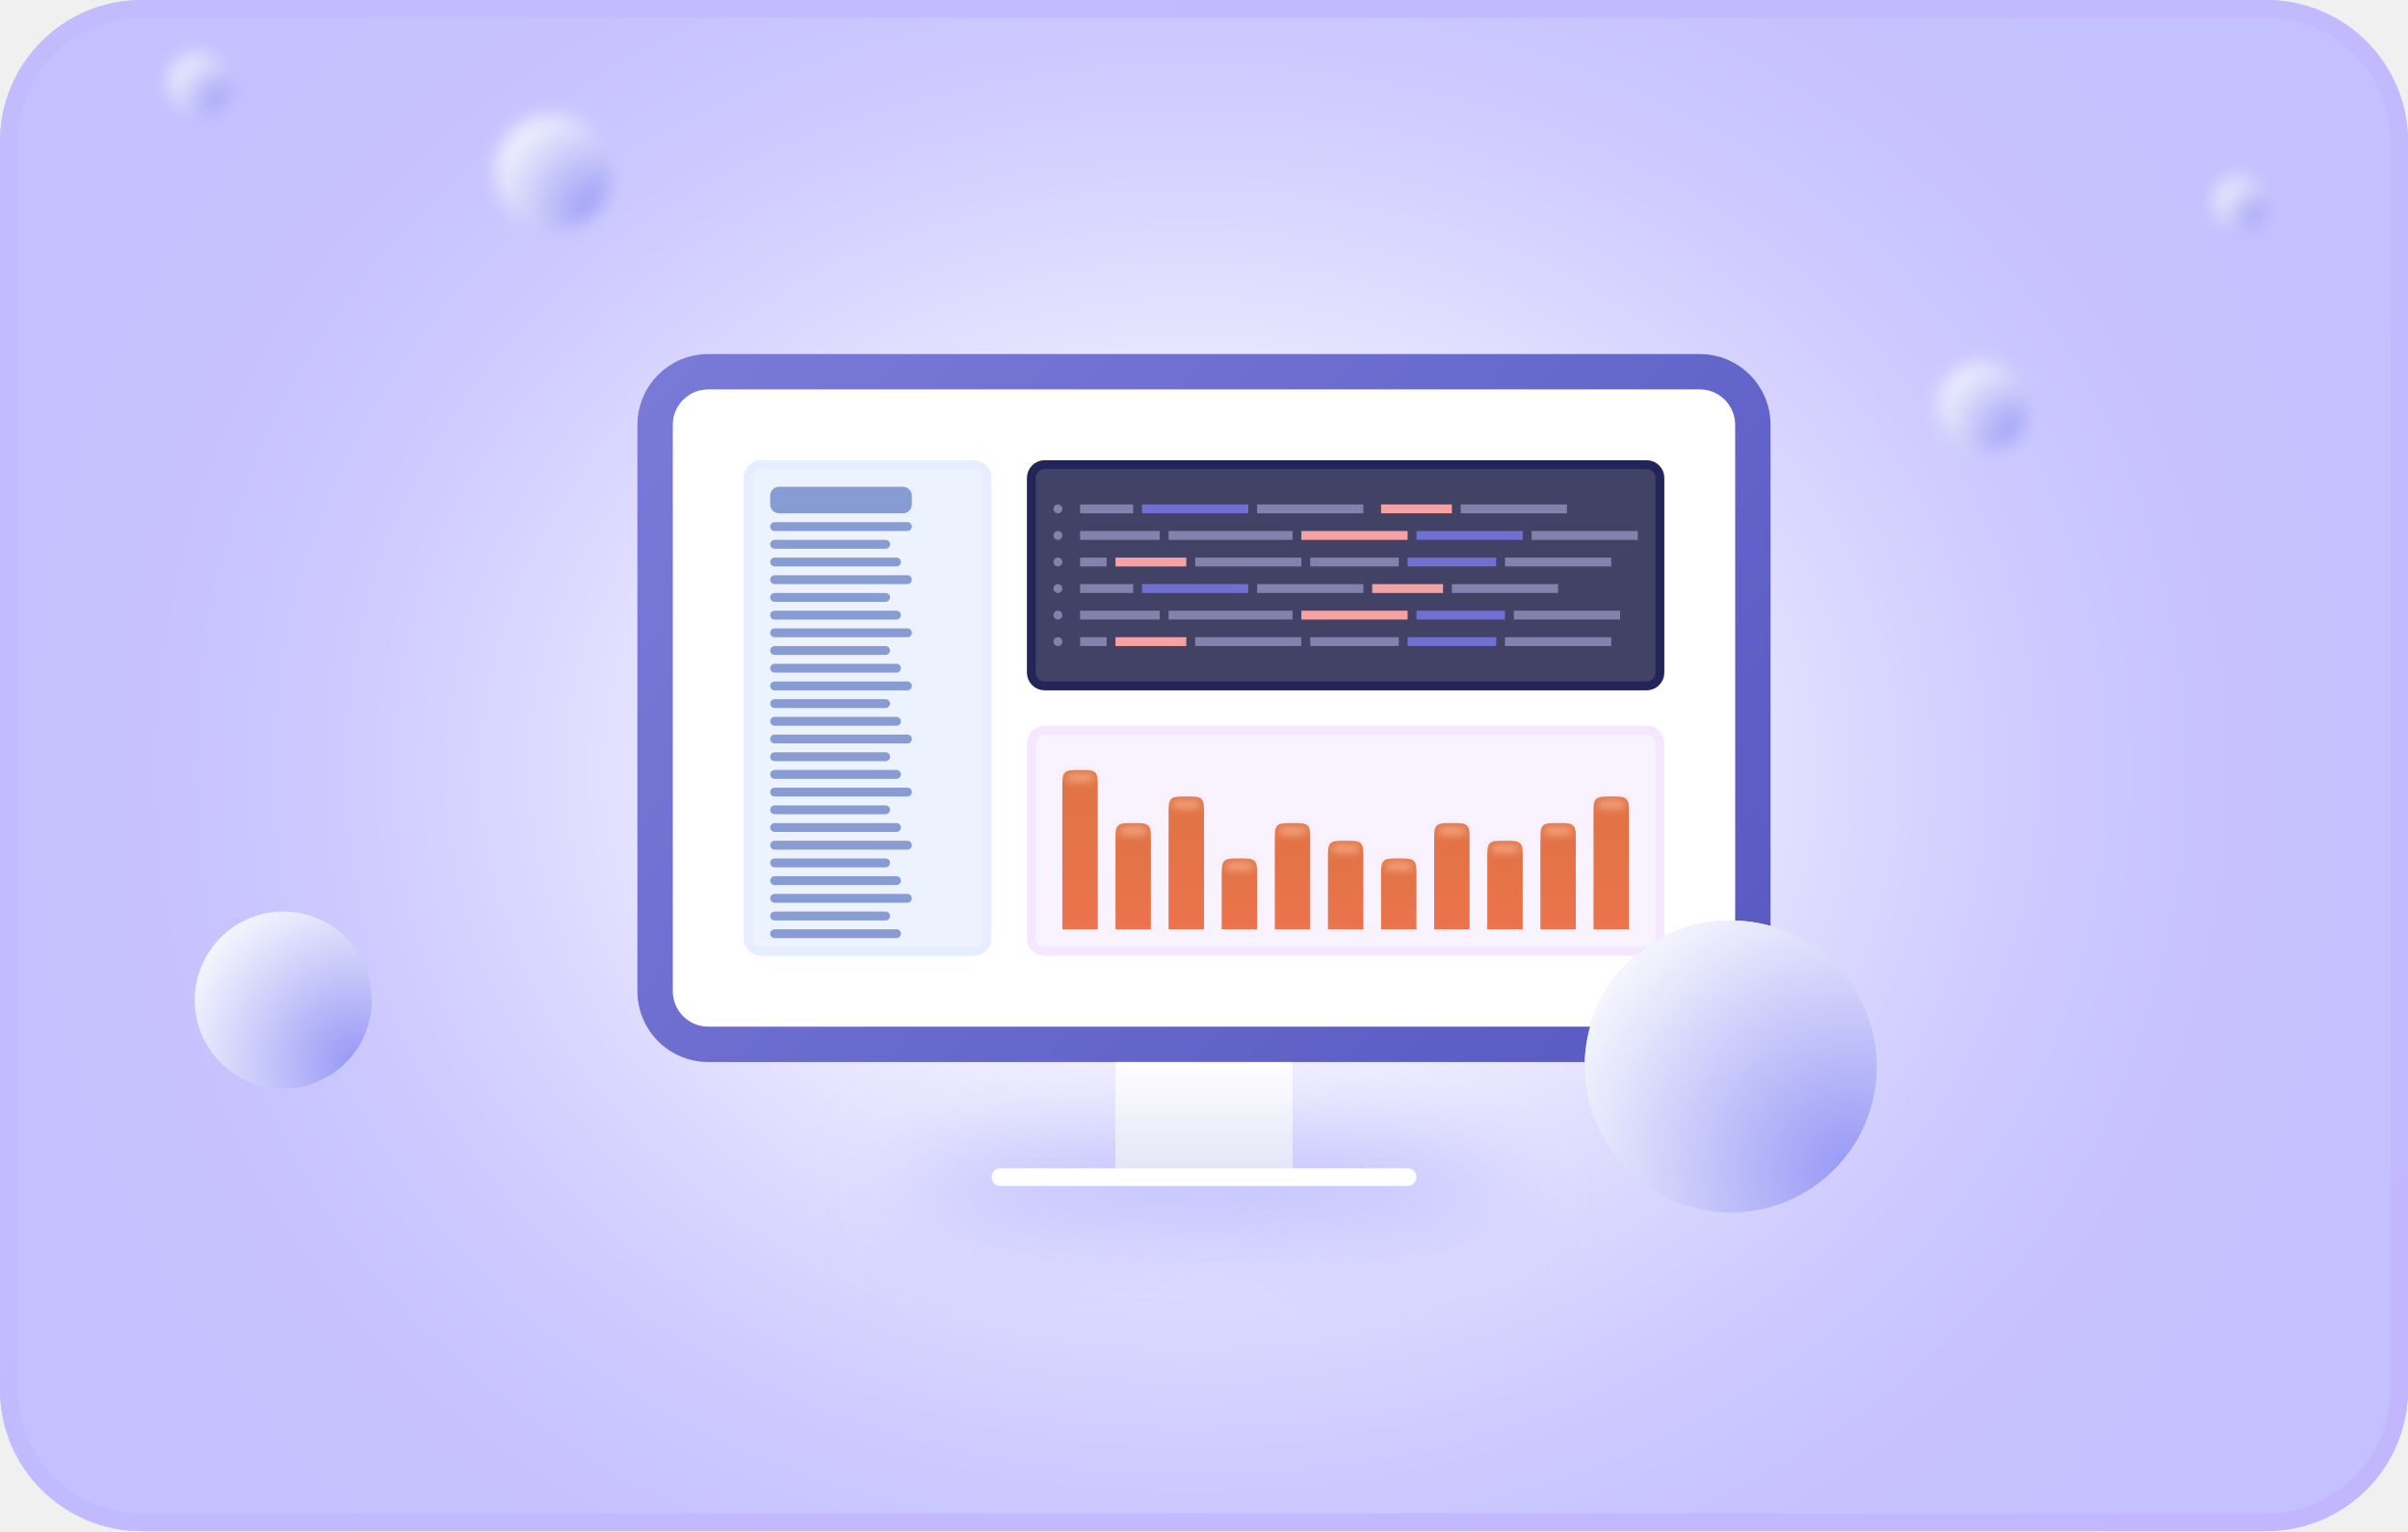
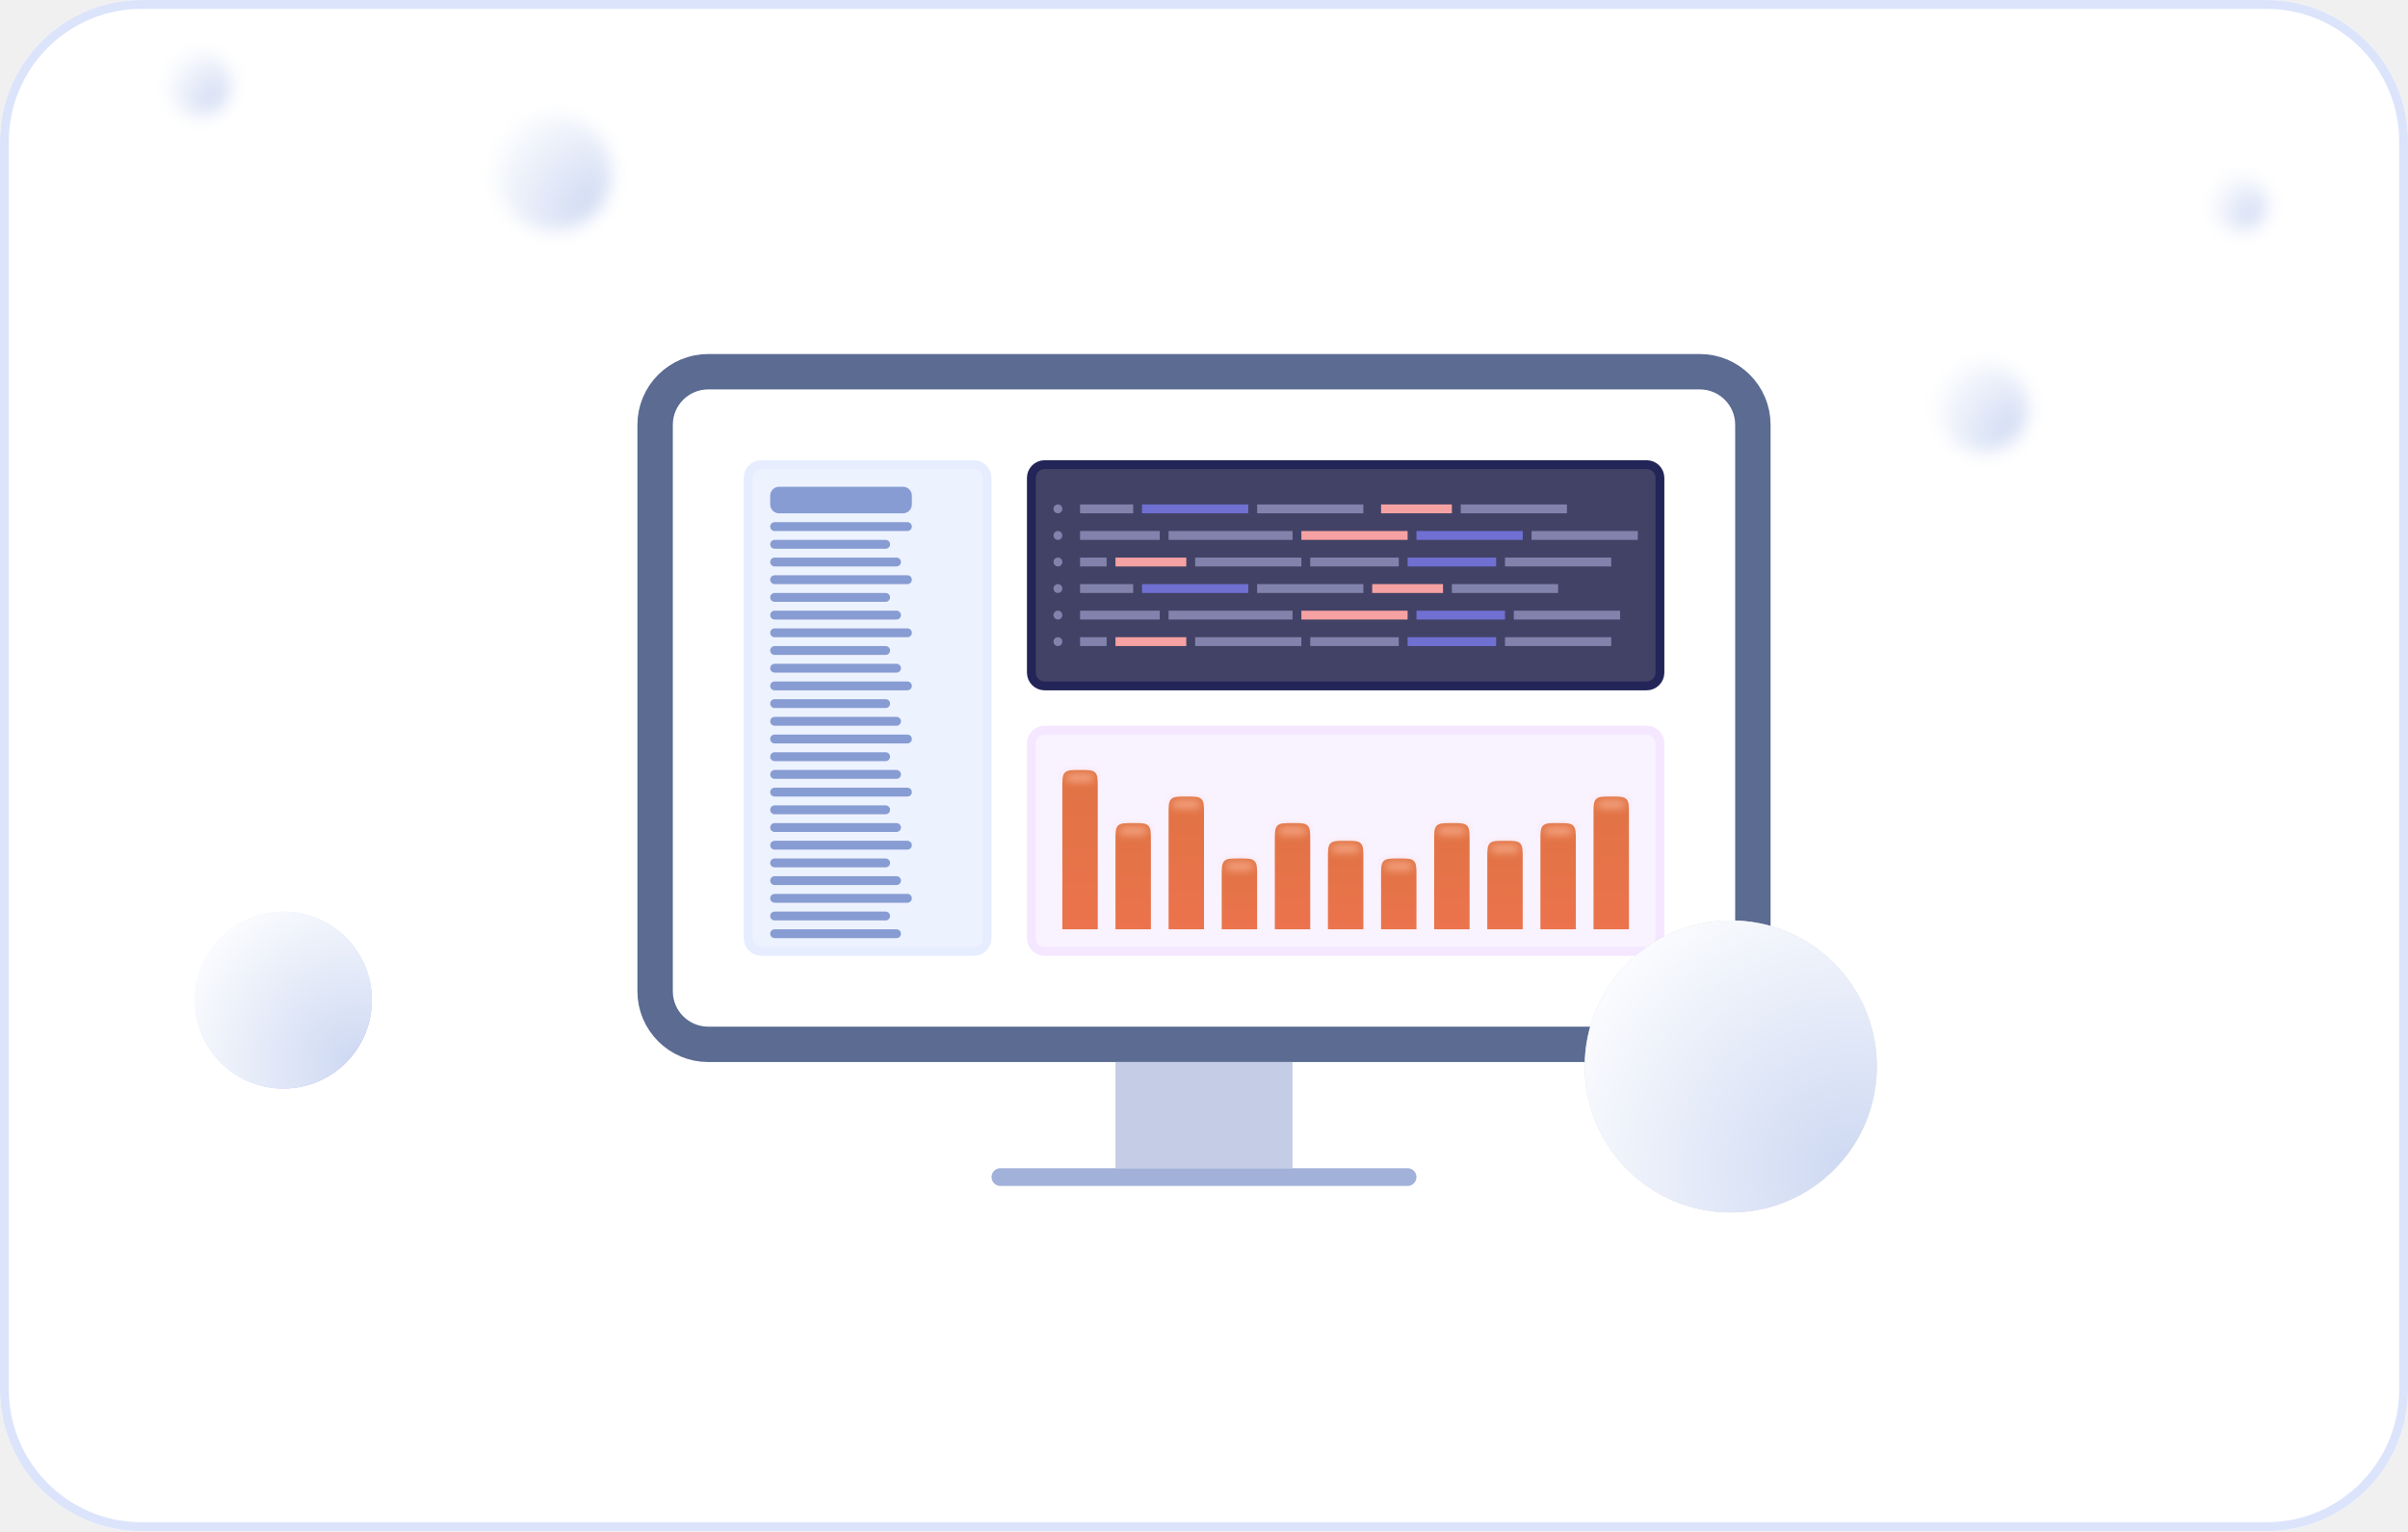
<svg xmlns="http://www.w3.org/2000/svg" width="272" height="173" viewBox="0 0 272 173" fill="none">
-   <g clip-path="url(#clip0_816_3182)">
-     <rect width="272" height="173" rx="16" fill="#C5C0FF" />
-     <g filter="url(#filter0_f_816_3182)">
+   <g clip-path="url(#clip0_1924_2036)">
+     <rect width="272" height="173" rx="16" fill="white" />
+     <g filter="url(#filter0_f_1924_2036)">
      <ellipse cx="134.5" cy="87" rx="75.5" ry="57" fill="white" />
    </g>
-     <g filter="url(#filter1_f_816_3182)">
+     <g filter="url(#filter1_f_1924_2036)">
      <circle cx="224" cy="46" r="5" fill="#D9D9D9" />
-       <circle cx="224" cy="46" r="5" fill="url(#paint0_radial_816_3182)" />
-     </g>
-     <g filter="url(#filter2_f_816_3182)">
+       <circle cx="224" cy="46" r="5" fill="url(#paint0_radial_1924_2036)" />
+       <circle cx="224" cy="46" r="5" fill="url(#paint1_radial_1924_2036)" />
+     </g>
+     <g filter="url(#filter2_f_1924_2036)">
      <circle cx="253" cy="23" r="3" fill="#D9D9D9" />
-       <circle cx="253" cy="23" r="3" fill="url(#paint1_radial_816_3182)" />
-     </g>
-     <circle cx="32" cy="113" r="10" fill="url(#paint2_radial_816_3182)" />
-     <g filter="url(#filter3_f_816_3182)">
-       <circle cx="62.5" cy="19.5" r="6.5" fill="url(#paint3_radial_816_3182)" />
-     </g>
-     <g filter="url(#filter4_f_816_3182)">
-       <circle cx="22.5" cy="9.5" r="3.5" fill="url(#paint4_radial_816_3182)" />
-     </g>
-     <g filter="url(#filter5_f_816_3182)">
-       <ellipse cx="136.5" cy="134" rx="34.5" ry="4" fill="#B4B4FF" />
-     </g>
-     <rect x="73.999" y="42" width="124" height="76" rx="6" fill="white" stroke="url(#paint5_linear_816_3182)" stroke-width="4" />
-     <rect x="125.999" y="120" width="20" height="12" fill="white" />
-     <rect x="125.999" y="120" width="20" height="12" fill="url(#paint6_linear_816_3182)" fill-opacity="0.1" />
-     <rect x="111.999" y="132" width="48" height="2" rx="1" fill="white" />
-     <rect x="84.499" y="52.5" width="27" height="55" rx="1.5" fill="#EDF2FF" stroke="#E6EDFF" />
-     <rect x="116.499" y="82.5" width="71" height="25" rx="1.5" fill="#F9F2FF" stroke="#F4E7FF" />
-     <rect x="0.5" y="-0.5" width="71" height="25" rx="1.5" transform="matrix(1 0 0 -1 115.999 77)" fill="#0D0E3B" fill-opacity="0.78" stroke="#232457" />
-     <rect width="16" height="1" rx="0.5" transform="matrix(1 0 0 -1 86.9985 60)" fill="#879CD2" />
-     <rect width="16" height="3" rx="1" transform="matrix(1 0 0 -1 86.9985 58)" fill="#879CD2" />
-     <rect width="16" height="1" rx="0.5" transform="matrix(1 0 0 -1 86.9985 66)" fill="#879CD2" />
-     <rect width="16" height="1" rx="0.5" transform="matrix(1 0 0 -1 86.9985 72)" fill="#879CD2" />
-     <rect width="16" height="1" rx="0.5" transform="matrix(1 0 0 -1 86.9985 78)" fill="#879CD2" />
-     <rect width="16" height="1" rx="0.5" transform="matrix(1 0 0 -1 86.9985 84)" fill="#879CD2" />
-     <rect width="16" height="1" rx="0.5" transform="matrix(1 0 0 -1 86.9985 90)" fill="#879CD2" />
-     <rect width="16" height="1" rx="0.5" transform="matrix(1 0 0 -1 86.9985 96)" fill="#879CD2" />
-     <rect width="16" height="1" rx="0.5" transform="matrix(1 0 0 -1 86.9985 102)" fill="#879CD2" />
-     <rect width="13.539" height="1" rx="0.5" transform="matrix(1 0 0 -1 86.9985 62)" fill="#879CD2" />
-     <rect width="13.539" height="1" rx="0.5" transform="matrix(1 0 0 -1 86.9985 68)" fill="#879CD2" />
-     <rect width="13.539" height="1" rx="0.5" transform="matrix(1 0 0 -1 86.9985 74)" fill="#879CD2" />
-     <rect width="13.539" height="1" rx="0.5" transform="matrix(1 0 0 -1 86.9985 80)" fill="#879CD2" />
-     <rect width="13.539" height="1" rx="0.5" transform="matrix(1 0 0 -1 86.9985 86)" fill="#879CD2" />
-     <rect width="13.539" height="1" rx="0.5" transform="matrix(1 0 0 -1 86.9985 92)" fill="#879CD2" />
-     <rect width="13.539" height="1" rx="0.5" transform="matrix(1 0 0 -1 86.9985 98)" fill="#879CD2" />
-     <rect width="13.539" height="1" rx="0.5" transform="matrix(1 0 0 -1 86.9985 104)" fill="#879CD2" />
-     <rect width="14.769" height="1" rx="0.5" transform="matrix(1 0 0 -1 86.9985 64)" fill="#879CD2" />
-     <rect width="14.769" height="1" rx="0.5" transform="matrix(1 0 0 -1 86.9985 70)" fill="#879CD2" />
-     <rect width="14.769" height="1" rx="0.5" transform="matrix(1 0 0 -1 86.9985 76)" fill="#879CD2" />
-     <rect width="14.769" height="1" rx="0.5" transform="matrix(1 0 0 -1 86.9985 82)" fill="#879CD2" />
-     <rect width="14.769" height="1" rx="0.5" transform="matrix(1 0 0 -1 86.9985 88)" fill="#879CD2" />
-     <rect width="14.769" height="1" rx="0.5" transform="matrix(1 0 0 -1 86.9985 94)" fill="#879CD2" />
-     <rect width="14.769" height="1" rx="0.5" transform="matrix(1 0 0 -1 86.9985 100)" fill="#879CD2" />
-     <rect width="14.769" height="1" rx="0.5" transform="matrix(1 0 0 -1 86.9985 106)" fill="#879CD2" />
+       <circle cx="253" cy="23" r="3" fill="url(#paint2_radial_1924_2036)" />
+       <circle cx="253" cy="23" r="3" fill="url(#paint3_radial_1924_2036)" />
+     </g>
+     <circle cx="32" cy="113" r="10" fill="url(#paint4_radial_1924_2036)" />
+     <circle cx="32" cy="113" r="10" fill="url(#paint5_radial_1924_2036)" />
+     <g filter="url(#filter3_f_1924_2036)">
+       <circle cx="62.5" cy="19.5" r="6.5" fill="url(#paint6_radial_1924_2036)" />
+       <circle cx="62.5" cy="19.5" r="6.5" fill="url(#paint7_radial_1924_2036)" />
+     </g>
+     <g filter="url(#filter4_f_1924_2036)">
+       <circle cx="22.5" cy="9.5" r="3.5" fill="url(#paint8_radial_1924_2036)" />
+       <circle cx="22.5" cy="9.5" r="3.5" fill="url(#paint9_radial_1924_2036)" />
+     </g>
+     <rect x="74" y="42" width="124" height="76" rx="6" fill="white" stroke="#5B6B92" stroke-width="4" />
+     <rect x="126" y="120" width="20" height="12" fill="#C4CDE5" />
+     <rect x="112" y="132" width="48" height="2" rx="1" fill="#A1B1D9" />
+     <rect x="84.5" y="52.5" width="27" height="55" rx="1.5" fill="#EDF2FF" stroke="#E6EDFF" />
+     <rect x="116.5" y="82.5" width="71" height="25" rx="1.5" fill="#F9F2FF" stroke="#F4E7FF" />
+     <rect x="0.5" y="-0.5" width="71" height="25" rx="1.5" transform="matrix(1 0 0 -1 116 77)" fill="#0D0E3B" fill-opacity="0.78" stroke="#232457" />
+     <rect width="16" height="1" rx="0.5" transform="matrix(1 0 0 -1 87 60)" fill="#879CD2" />
+     <rect width="16" height="3" rx="1" transform="matrix(1 0 0 -1 87 58)" fill="#879CD2" />
+     <rect width="16" height="1" rx="0.5" transform="matrix(1 0 0 -1 87 66)" fill="#879CD2" />
+     <rect width="16" height="1" rx="0.5" transform="matrix(1 0 0 -1 87 72)" fill="#879CD2" />
+     <rect width="16" height="1" rx="0.5" transform="matrix(1 0 0 -1 87 78)" fill="#879CD2" />
+     <rect width="16" height="1" rx="0.5" transform="matrix(1 0 0 -1 87 84)" fill="#879CD2" />
+     <rect width="16" height="1" rx="0.5" transform="matrix(1 0 0 -1 87 90)" fill="#879CD2" />
+     <rect width="16" height="1" rx="0.5" transform="matrix(1 0 0 -1 87 96)" fill="#879CD2" />
+     <rect width="16" height="1" rx="0.5" transform="matrix(1 0 0 -1 87 102)" fill="#879CD2" />
+     <rect width="13.539" height="1" rx="0.5" transform="matrix(1 0 0 -1 87 62)" fill="#879CD2" />
+     <rect width="13.539" height="1" rx="0.5" transform="matrix(1 0 0 -1 87 68)" fill="#879CD2" />
+     <rect width="13.539" height="1" rx="0.5" transform="matrix(1 0 0 -1 87 74)" fill="#879CD2" />
+     <rect width="13.539" height="1" rx="0.5" transform="matrix(1 0 0 -1 87 80)" fill="#879CD2" />
+     <rect width="13.539" height="1" rx="0.5" transform="matrix(1 0 0 -1 87 86)" fill="#879CD2" />
+     <rect width="13.539" height="1" rx="0.5" transform="matrix(1 0 0 -1 87 92)" fill="#879CD2" />
+     <rect width="13.539" height="1" rx="0.5" transform="matrix(1 0 0 -1 87 98)" fill="#879CD2" />
+     <rect width="13.539" height="1" rx="0.5" transform="matrix(1 0 0 -1 87 104)" fill="#879CD2" />
+     <rect width="14.769" height="1" rx="0.5" transform="matrix(1 0 0 -1 87 64)" fill="#879CD2" />
+     <rect width="14.769" height="1" rx="0.5" transform="matrix(1 0 0 -1 87 70)" fill="#879CD2" />
+     <rect width="14.769" height="1" rx="0.5" transform="matrix(1 0 0 -1 87 76)" fill="#879CD2" />
+     <rect width="14.769" height="1" rx="0.5" transform="matrix(1 0 0 -1 87 82)" fill="#879CD2" />
+     <rect width="14.769" height="1" rx="0.5" transform="matrix(1 0 0 -1 87 88)" fill="#879CD2" />
+     <rect width="14.769" height="1" rx="0.5" transform="matrix(1 0 0 -1 87 94)" fill="#879CD2" />
+     <rect width="14.769" height="1" rx="0.5" transform="matrix(1 0 0 -1 87 100)" fill="#879CD2" />
+     <rect width="14.769" height="1" rx="0.5" transform="matrix(1 0 0 -1 87 106)" fill="#879CD2" />
    <circle cx="195.5" cy="120.5" r="16.5" fill="#D9D9D9" />
-     <circle cx="195.5" cy="120.5" r="16.5" fill="url(#paint7_radial_816_3182)" />
-     <path d="M120 89C120 88.057 120 87.586 120.293 87.293C120.586 87 121.057 87 122 87C122.943 87 123.414 87 123.707 87.293C124 87.586 124 88.057 124 89V105H120V89Z" fill="url(#paint8_linear_816_3182)" />
-     <path d="M126 95C126 94.057 126 93.586 126.293 93.293C126.586 93 127.057 93 128 93C128.943 93 129.414 93 129.707 93.293C130 93.586 130 94.057 130 95V105H126V95Z" fill="url(#paint9_linear_816_3182)" />
-     <path d="M174 95C174 94.057 174 93.586 174.293 93.293C174.586 93 175.057 93 176 93C176.943 93 177.414 93 177.707 93.293C178 93.586 178 94.057 178 95V105H174V95Z" fill="url(#paint10_linear_816_3182)" />
-     <path d="M132 92C132 91.057 132 90.586 132.293 90.293C132.586 90 133.057 90 134 90C134.943 90 135.414 90 135.707 90.293C136 90.586 136 91.057 136 92V105H132V92Z" fill="url(#paint11_linear_816_3182)" />
-     <path d="M180 92C180 91.057 180 90.586 180.293 90.293C180.586 90 181.057 90 182 90C182.943 90 183.414 90 183.707 90.293C184 90.586 184 91.057 184 92V105H180V92Z" fill="url(#paint12_linear_816_3182)" />
-     <path d="M144 95C144 94.057 144 93.586 144.293 93.293C144.586 93 145.057 93 146 93C146.943 93 147.414 93 147.707 93.293C148 93.586 148 94.057 148 95V105H144V95Z" fill="url(#paint13_linear_816_3182)" />
-     <path d="M162 95C162 94.057 162 93.586 162.293 93.293C162.586 93 163.057 93 164 93C164.943 93 165.414 93 165.707 93.293C166 93.586 166 94.057 166 95V105H162V95Z" fill="url(#paint14_linear_816_3182)" />
-     <path d="M138 99C138 98.057 138 97.586 138.293 97.293C138.586 97 139.057 97 140 97C140.943 97 141.414 97 141.707 97.293C142 97.586 142 98.057 142 99V105H138V99Z" fill="url(#paint15_linear_816_3182)" />
-     <path d="M156 99C156 98.057 156 97.586 156.293 97.293C156.586 97 157.057 97 158 97C158.943 97 159.414 97 159.707 97.293C160 97.586 160 98.057 160 99V105H156V99Z" fill="url(#paint16_linear_816_3182)" />
-     <path d="M150 97C150 96.057 150 95.586 150.293 95.293C150.586 95 151.057 95 152 95C152.943 95 153.414 95 153.707 95.293C154 95.586 154 96.057 154 97V105H150V97Z" fill="url(#paint17_linear_816_3182)" />
-     <path d="M168 97C168 96.057 168 95.586 168.293 95.293C168.586 95 169.057 95 170 95C170.943 95 171.414 95 171.707 95.293C172 95.586 172 96.057 172 97V105H168V97Z" fill="url(#paint18_linear_816_3182)" />
-     <g filter="url(#filter6_f_816_3182)">
+     <circle cx="195.5" cy="120.5" r="16.5" fill="url(#paint10_radial_1924_2036)" />
+     <path d="M120 89C120 88.057 120 87.586 120.293 87.293C120.586 87 121.057 87 122 87V87C122.943 87 123.414 87 123.707 87.293C124 87.586 124 88.057 124 89V105H120V89Z" fill="url(#paint11_linear_1924_2036)" />
+     <path d="M126 95C126 94.057 126 93.586 126.293 93.293C126.586 93 127.057 93 128 93V93C128.943 93 129.414 93 129.707 93.293C130 93.586 130 94.057 130 95V105H126V95Z" fill="url(#paint12_linear_1924_2036)" />
+     <path d="M174 95C174 94.057 174 93.586 174.293 93.293C174.586 93 175.057 93 176 93V93C176.943 93 177.414 93 177.707 93.293C178 93.586 178 94.057 178 95V105H174V95Z" fill="url(#paint13_linear_1924_2036)" />
+     <path d="M132 92C132 91.057 132 90.586 132.293 90.293C132.586 90 133.057 90 134 90V90C134.943 90 135.414 90 135.707 90.293C136 90.586 136 91.057 136 92V105H132V92Z" fill="url(#paint14_linear_1924_2036)" />
+     <path d="M180 92C180 91.057 180 90.586 180.293 90.293C180.586 90 181.057 90 182 90V90C182.943 90 183.414 90 183.707 90.293C184 90.586 184 91.057 184 92V105H180V92Z" fill="url(#paint15_linear_1924_2036)" />
+     <path d="M144 95C144 94.057 144 93.586 144.293 93.293C144.586 93 145.057 93 146 93V93C146.943 93 147.414 93 147.707 93.293C148 93.586 148 94.057 148 95V105H144V95Z" fill="url(#paint16_linear_1924_2036)" />
+     <path d="M162 95C162 94.057 162 93.586 162.293 93.293C162.586 93 163.057 93 164 93V93C164.943 93 165.414 93 165.707 93.293C166 93.586 166 94.057 166 95V105H162V95Z" fill="url(#paint17_linear_1924_2036)" />
+     <path d="M138 99C138 98.057 138 97.586 138.293 97.293C138.586 97 139.057 97 140 97V97C140.943 97 141.414 97 141.707 97.293C142 97.586 142 98.057 142 99V105H138V99Z" fill="url(#paint18_linear_1924_2036)" />
+     <path d="M156 99C156 98.057 156 97.586 156.293 97.293C156.586 97 157.057 97 158 97V97C158.943 97 159.414 97 159.707 97.293C160 97.586 160 98.057 160 99V105H156V99Z" fill="url(#paint19_linear_1924_2036)" />
+     <path d="M150 97C150 96.057 150 95.586 150.293 95.293C150.586 95 151.057 95 152 95V95C152.943 95 153.414 95 153.707 95.293C154 95.586 154 96.057 154 97V105H150V97Z" fill="url(#paint20_linear_1924_2036)" />
+     <path d="M168 97C168 96.057 168 95.586 168.293 95.293C168.586 95 169.057 95 170 95V95C170.943 95 171.414 95 171.707 95.293C172 95.586 172 96.057 172 97V105H168V97Z" fill="url(#paint21_linear_1924_2036)" />
+     <g filter="url(#filter5_f_1924_2036)">
      <rect x="120.5" y="87.5" width="3" height="0.75" fill="#F8AF90" />
    </g>
-     <g filter="url(#filter7_f_816_3182)">
+     <g filter="url(#filter6_f_1924_2036)">
      <rect x="126.5" y="93.5" width="3" height="0.75" fill="#F8AF90" />
    </g>
-     <g filter="url(#filter8_f_816_3182)">
+     <g filter="url(#filter7_f_1924_2036)">
      <rect x="174.5" y="93.5" width="3" height="0.75" fill="#F8AF90" />
    </g>
-     <g filter="url(#filter9_f_816_3182)">
+     <g filter="url(#filter8_f_1924_2036)">
      <rect x="132.5" y="90.5" width="3" height="0.75" fill="#F8AF90" />
    </g>
-     <g filter="url(#filter10_f_816_3182)">
+     <g filter="url(#filter9_f_1924_2036)">
      <rect x="180.5" y="90.5" width="3" height="0.75" fill="#F8AF90" />
    </g>
-     <g filter="url(#filter11_f_816_3182)">
+     <g filter="url(#filter10_f_1924_2036)">
      <rect x="138.5" y="97.5" width="3" height="0.75" fill="#F8AF90" />
    </g>
-     <g filter="url(#filter12_f_816_3182)">
+     <g filter="url(#filter11_f_1924_2036)">
      <rect x="156.5" y="97.5" width="3" height="0.75" fill="#F8AF90" />
    </g>
-     <g filter="url(#filter13_f_816_3182)">
+     <g filter="url(#filter12_f_1924_2036)">
      <rect x="144.5" y="93.5" width="3" height="0.75" fill="#F8AF90" />
    </g>
-     <g filter="url(#filter14_f_816_3182)">
+     <g filter="url(#filter13_f_1924_2036)">
      <rect x="162.5" y="93.5" width="3" height="0.75" fill="#F8AF90" />
    </g>
-     <g filter="url(#filter15_f_816_3182)">
+     <g filter="url(#filter14_f_1924_2036)">
      <rect x="150.5" y="95.5" width="3" height="0.75" fill="#F8AF90" />
    </g>
-     <g filter="url(#filter16_f_816_3182)">
+     <g filter="url(#filter15_f_1924_2036)">
      <rect x="168.5" y="95.5" width="3" height="0.75" fill="#F8AF90" />
    </g>
    <rect x="119" y="57" width="1" height="1" rx="0.5" fill="#8283AD" />
    <rect x="119" y="66" width="1" height="1" rx="0.5" fill="#8283AD" />
    <rect x="122" y="57" width="6" height="1" fill="#8283AD" />
    <rect x="122" y="66" width="6" height="1" fill="#8283AD" />
    <rect x="122" y="60" width="9" height="1" fill="#8283AD" />
    <rect x="122" y="69" width="9" height="1" fill="#8283AD" />
    <rect x="122" y="63" width="3" height="1" fill="#8283AD" />
    <rect x="122" y="72" width="3" height="1" fill="#8283AD" />
    <rect x="129" y="57" width="12" height="1" fill="#6F70D2" />
    <rect x="160" y="60" width="12" height="1" fill="#6F70D2" />
    <rect x="129" y="66" width="12" height="1" fill="#6F70D2" />
    <rect x="159" y="63" width="10" height="1" fill="#6F70D2" />
    <rect x="159" y="72" width="10" height="1" fill="#6F70D2" />
    <rect x="160" y="69" width="10" height="1" fill="#6F70D2" />
    <rect x="132" y="60" width="14" height="1" fill="#8283AD" />
    <rect x="132" y="69" width="14" height="1" fill="#8283AD" />
    <rect x="126" y="63" width="8" height="1" fill="#F6A2A2" />
    <rect x="156" y="57" width="8" height="1" fill="#F6A2A2" />
    <rect x="126" y="72" width="8" height="1" fill="#F6A2A2" />
    <rect x="155" y="66" width="8" height="1" fill="#F6A2A2" />
    <rect x="142" y="57" width="12" height="1" fill="#8283AD" />
    <rect x="173" y="60" width="12" height="1" fill="#8283AD" />
    <rect x="142" y="66" width="12" height="1" fill="#8283AD" />
    <rect x="170" y="63" width="12" height="1" fill="#8283AD" />
    <rect x="170" y="72" width="12" height="1" fill="#8283AD" />
    <rect x="171" y="69" width="12" height="1" fill="#8283AD" />
    <rect x="147" y="60" width="12" height="1" fill="#F6A2A2" />
    <rect x="147" y="69" width="12" height="1" fill="#F6A2A2" />
    <rect x="135" y="63" width="12" height="1" fill="#8283AD" />
    <rect x="165" y="57" width="12" height="1" fill="#8283AD" />
    <rect x="135" y="72" width="12" height="1" fill="#8283AD" />
    <rect x="164" y="66" width="12" height="1" fill="#8283AD" />
    <rect x="148" y="63" width="10" height="1" fill="#8283AD" />
    <rect x="148" y="72" width="10" height="1" fill="#8283AD" />
    <rect x="119" y="60" width="1" height="1" rx="0.5" fill="#8283AD" />
    <rect x="119" y="69" width="1" height="1" rx="0.5" fill="#8283AD" />
    <rect x="119" y="63" width="1" height="1" rx="0.5" fill="#8283AD" />
    <rect x="119" y="72" width="1" height="1" rx="0.5" fill="#8283AD" />
  </g>
-   <rect x="1" y="1" width="270" height="171" rx="15" stroke="url(#paint19_linear_816_3182)" stroke-width="2" />
+   <rect x="0.5" y="0.5" width="271" height="172" rx="15.5" stroke="#DBE4FB" />
  <defs>
-     <filter id="filter0_f_816_3182" x="-55.1" y="-84.1" width="379.2" height="342.2" filterUnits="userSpaceOnUse" color-interpolation-filters="sRGB">
-       <feFlood flood-opacity="0" result="BackgroundImageFix" />
-       <feBlend mode="normal" in="SourceGraphic" in2="BackgroundImageFix" result="shape" />
-       <feGaussianBlur stdDeviation="57.05" result="effect1_foregroundBlur_816_3182" />
-     </filter>
-     <filter id="filter1_f_816_3182" x="217" y="39" width="14" height="14" filterUnits="userSpaceOnUse" color-interpolation-filters="sRGB">
-       <feFlood flood-opacity="0" result="BackgroundImageFix" />
-       <feBlend mode="normal" in="SourceGraphic" in2="BackgroundImageFix" result="shape" />
-       <feGaussianBlur stdDeviation="1" result="effect1_foregroundBlur_816_3182" />
-     </filter>
-     <filter id="filter2_f_816_3182" x="248" y="18" width="10" height="10" filterUnits="userSpaceOnUse" color-interpolation-filters="sRGB">
-       <feFlood flood-opacity="0" result="BackgroundImageFix" />
-       <feBlend mode="normal" in="SourceGraphic" in2="BackgroundImageFix" result="shape" />
-       <feGaussianBlur stdDeviation="1" result="effect1_foregroundBlur_816_3182" />
-     </filter>
-     <filter id="filter3_f_816_3182" x="54" y="11" width="17" height="17" filterUnits="userSpaceOnUse" color-interpolation-filters="sRGB">
-       <feFlood flood-opacity="0" result="BackgroundImageFix" />
-       <feBlend mode="normal" in="SourceGraphic" in2="BackgroundImageFix" result="shape" />
-       <feGaussianBlur stdDeviation="1" result="effect1_foregroundBlur_816_3182" />
-     </filter>
-     <filter id="filter4_f_816_3182" x="17" y="4" width="11" height="11" filterUnits="userSpaceOnUse" color-interpolation-filters="sRGB">
-       <feFlood flood-opacity="0" result="BackgroundImageFix" />
-       <feBlend mode="normal" in="SourceGraphic" in2="BackgroundImageFix" result="shape" />
-       <feGaussianBlur stdDeviation="1" result="effect1_foregroundBlur_816_3182" />
-     </filter>
-     <filter id="filter5_f_816_3182" x="91.2" y="119.2" width="90.6" height="29.6" filterUnits="userSpaceOnUse" color-interpolation-filters="sRGB">
-       <feFlood flood-opacity="0" result="BackgroundImageFix" />
-       <feBlend mode="normal" in="SourceGraphic" in2="BackgroundImageFix" result="shape" />
-       <feGaussianBlur stdDeviation="5.4" result="effect1_foregroundBlur_816_3182" />
-     </filter>
-     <filter id="filter6_f_816_3182" x="119.6" y="86.6" width="4.8" height="2.55" filterUnits="userSpaceOnUse" color-interpolation-filters="sRGB">
-       <feFlood flood-opacity="0" result="BackgroundImageFix" />
-       <feBlend mode="normal" in="SourceGraphic" in2="BackgroundImageFix" result="shape" />
-       <feGaussianBlur stdDeviation="0.45" result="effect1_foregroundBlur_816_3182" />
-     </filter>
-     <filter id="filter7_f_816_3182" x="125.6" y="92.6" width="4.8" height="2.55" filterUnits="userSpaceOnUse" color-interpolation-filters="sRGB">
-       <feFlood flood-opacity="0" result="BackgroundImageFix" />
-       <feBlend mode="normal" in="SourceGraphic" in2="BackgroundImageFix" result="shape" />
-       <feGaussianBlur stdDeviation="0.45" result="effect1_foregroundBlur_816_3182" />
-     </filter>
-     <filter id="filter8_f_816_3182" x="173.6" y="92.6" width="4.8" height="2.55" filterUnits="userSpaceOnUse" color-interpolation-filters="sRGB">
-       <feFlood flood-opacity="0" result="BackgroundImageFix" />
-       <feBlend mode="normal" in="SourceGraphic" in2="BackgroundImageFix" result="shape" />
-       <feGaussianBlur stdDeviation="0.45" result="effect1_foregroundBlur_816_3182" />
-     </filter>
-     <filter id="filter9_f_816_3182" x="131.6" y="89.6" width="4.8" height="2.55" filterUnits="userSpaceOnUse" color-interpolation-filters="sRGB">
-       <feFlood flood-opacity="0" result="BackgroundImageFix" />
-       <feBlend mode="normal" in="SourceGraphic" in2="BackgroundImageFix" result="shape" />
-       <feGaussianBlur stdDeviation="0.45" result="effect1_foregroundBlur_816_3182" />
-     </filter>
-     <filter id="filter10_f_816_3182" x="179.6" y="89.6" width="4.8" height="2.55" filterUnits="userSpaceOnUse" color-interpolation-filters="sRGB">
-       <feFlood flood-opacity="0" result="BackgroundImageFix" />
-       <feBlend mode="normal" in="SourceGraphic" in2="BackgroundImageFix" result="shape" />
-       <feGaussianBlur stdDeviation="0.45" result="effect1_foregroundBlur_816_3182" />
-     </filter>
-     <filter id="filter11_f_816_3182" x="137.6" y="96.6" width="4.8" height="2.55" filterUnits="userSpaceOnUse" color-interpolation-filters="sRGB">
-       <feFlood flood-opacity="0" result="BackgroundImageFix" />
-       <feBlend mode="normal" in="SourceGraphic" in2="BackgroundImageFix" result="shape" />
-       <feGaussianBlur stdDeviation="0.45" result="effect1_foregroundBlur_816_3182" />
-     </filter>
-     <filter id="filter12_f_816_3182" x="155.6" y="96.6" width="4.8" height="2.55" filterUnits="userSpaceOnUse" color-interpolation-filters="sRGB">
-       <feFlood flood-opacity="0" result="BackgroundImageFix" />
-       <feBlend mode="normal" in="SourceGraphic" in2="BackgroundImageFix" result="shape" />
-       <feGaussianBlur stdDeviation="0.45" result="effect1_foregroundBlur_816_3182" />
-     </filter>
-     <filter id="filter13_f_816_3182" x="143.6" y="92.6" width="4.8" height="2.55" filterUnits="userSpaceOnUse" color-interpolation-filters="sRGB">
-       <feFlood flood-opacity="0" result="BackgroundImageFix" />
-       <feBlend mode="normal" in="SourceGraphic" in2="BackgroundImageFix" result="shape" />
-       <feGaussianBlur stdDeviation="0.45" result="effect1_foregroundBlur_816_3182" />
-     </filter>
-     <filter id="filter14_f_816_3182" x="161.6" y="92.6" width="4.8" height="2.55" filterUnits="userSpaceOnUse" color-interpolation-filters="sRGB">
-       <feFlood flood-opacity="0" result="BackgroundImageFix" />
-       <feBlend mode="normal" in="SourceGraphic" in2="BackgroundImageFix" result="shape" />
-       <feGaussianBlur stdDeviation="0.45" result="effect1_foregroundBlur_816_3182" />
-     </filter>
-     <filter id="filter15_f_816_3182" x="149.6" y="94.6" width="4.8" height="2.55" filterUnits="userSpaceOnUse" color-interpolation-filters="sRGB">
-       <feFlood flood-opacity="0" result="BackgroundImageFix" />
-       <feBlend mode="normal" in="SourceGraphic" in2="BackgroundImageFix" result="shape" />
-       <feGaussianBlur stdDeviation="0.45" result="effect1_foregroundBlur_816_3182" />
-     </filter>
-     <filter id="filter16_f_816_3182" x="167.6" y="94.6" width="4.8" height="2.55" filterUnits="userSpaceOnUse" color-interpolation-filters="sRGB">
-       <feFlood flood-opacity="0" result="BackgroundImageFix" />
-       <feBlend mode="normal" in="SourceGraphic" in2="BackgroundImageFix" result="shape" />
-       <feGaussianBlur stdDeviation="0.45" result="effect1_foregroundBlur_816_3182" />
-     </filter>
-     <radialGradient id="paint0_radial_816_3182" cx="0" cy="0" r="1" gradientUnits="userSpaceOnUse" gradientTransform="translate(228.118 49.5294) rotate(-144.782) scale(12.2404)">
-       <stop stop-color="#9798F6" />
-       <stop offset="0.936" stop-color="white" />
-     </radialGradient>
-     <radialGradient id="paint1_radial_816_3182" cx="0" cy="0" r="1" gradientUnits="userSpaceOnUse" gradientTransform="translate(255.471 25.1176) rotate(-144.782) scale(7.34423)">
-       <stop stop-color="#9798F6" />
-       <stop offset="0.936" stop-color="white" />
-     </radialGradient>
-     <radialGradient id="paint2_radial_816_3182" cx="0" cy="0" r="1" gradientUnits="userSpaceOnUse" gradientTransform="translate(40.2353 120.059) rotate(-144.782) scale(24.4808)">
-       <stop stop-color="#9798F6" />
-       <stop offset="0.936" stop-color="white" />
-     </radialGradient>
-     <radialGradient id="paint3_radial_816_3182" cx="0" cy="0" r="1" gradientUnits="userSpaceOnUse" gradientTransform="translate(67.8529 24.0882) rotate(-144.782) scale(15.9125)">
-       <stop stop-color="#9798F6" />
-       <stop offset="0.936" stop-color="white" />
-     </radialGradient>
-     <radialGradient id="paint4_radial_816_3182" cx="0" cy="0" r="1" gradientUnits="userSpaceOnUse" gradientTransform="translate(25.3824 11.9706) rotate(-144.782) scale(8.56827)">
-       <stop stop-color="#9798F6" />
-       <stop offset="0.936" stop-color="white" />
-     </radialGradient>
-     <linearGradient id="paint5_linear_816_3182" x1="69.499" y1="35" x2="191.499" y2="143.5" gradientUnits="userSpaceOnUse">
-       <stop stop-color="#8182ED" />
-       <stop offset="0" stop-color="#7B7CD9" />
-       <stop offset="1" stop-color="#5556C0" />
-     </linearGradient>
-     <linearGradient id="paint6_linear_816_3182" x1="135.999" y1="120" x2="135.999" y2="132" gradientUnits="userSpaceOnUse">
-       <stop stop-color="white" />
-       <stop offset="1" stop-color="#0002B8" />
-     </linearGradient>
-     <radialGradient id="paint7_radial_816_3182" cx="0" cy="0" r="1" gradientUnits="userSpaceOnUse" gradientTransform="translate(209.088 132.147) rotate(-144.782) scale(40.3933)">
-       <stop stop-color="#9798F6" />
-       <stop offset="0.936" stop-color="white" />
-     </radialGradient>
-     <linearGradient id="paint8_linear_816_3182" x1="122" y1="87" x2="122" y2="105" gradientUnits="userSpaceOnUse">
-       <stop stop-color="#E07344" />
-       <stop offset="1" stop-color="#EC734D" />
-     </linearGradient>
-     <linearGradient id="paint9_linear_816_3182" x1="128" y1="93" x2="128" y2="105" gradientUnits="userSpaceOnUse">
-       <stop stop-color="#E07344" />
-       <stop offset="1" stop-color="#EC734D" />
-     </linearGradient>
-     <linearGradient id="paint10_linear_816_3182" x1="176" y1="93" x2="176" y2="105" gradientUnits="userSpaceOnUse">
-       <stop stop-color="#E07344" />
-       <stop offset="1" stop-color="#EC734D" />
-     </linearGradient>
-     <linearGradient id="paint11_linear_816_3182" x1="134" y1="90" x2="134" y2="105" gradientUnits="userSpaceOnUse">
-       <stop stop-color="#E07344" />
-       <stop offset="1" stop-color="#EC734D" />
-     </linearGradient>
-     <linearGradient id="paint12_linear_816_3182" x1="182" y1="90" x2="182" y2="105" gradientUnits="userSpaceOnUse">
-       <stop stop-color="#E07344" />
-       <stop offset="1" stop-color="#EC734D" />
-     </linearGradient>
-     <linearGradient id="paint13_linear_816_3182" x1="146" y1="93" x2="146" y2="105" gradientUnits="userSpaceOnUse">
-       <stop stop-color="#E07344" />
-       <stop offset="1" stop-color="#EC734D" />
-     </linearGradient>
-     <linearGradient id="paint14_linear_816_3182" x1="164" y1="93" x2="164" y2="105" gradientUnits="userSpaceOnUse">
-       <stop stop-color="#E07344" />
-       <stop offset="1" stop-color="#EC734D" />
-     </linearGradient>
-     <linearGradient id="paint15_linear_816_3182" x1="140" y1="97" x2="140" y2="105" gradientUnits="userSpaceOnUse">
-       <stop stop-color="#E07344" />
-       <stop offset="1" stop-color="#EC734D" />
-     </linearGradient>
-     <linearGradient id="paint16_linear_816_3182" x1="158" y1="97" x2="158" y2="105" gradientUnits="userSpaceOnUse">
-       <stop stop-color="#E07344" />
-       <stop offset="1" stop-color="#EC734D" />
-     </linearGradient>
-     <linearGradient id="paint17_linear_816_3182" x1="152" y1="95" x2="152" y2="105" gradientUnits="userSpaceOnUse">
-       <stop stop-color="#E07344" />
-       <stop offset="1" stop-color="#EC734D" />
-     </linearGradient>
-     <linearGradient id="paint18_linear_816_3182" x1="170" y1="95" x2="170" y2="105" gradientUnits="userSpaceOnUse">
-       <stop stop-color="#E07344" />
-       <stop offset="1" stop-color="#EC734D" />
-     </linearGradient>
-     <linearGradient id="paint19_linear_816_3182" x1="17" y1="-11.5" x2="259" y2="196.5" gradientUnits="userSpaceOnUse">
-       <stop stop-color="#C2BCFF" />
-       <stop offset="1" stop-color="#C2B7FF" />
-     </linearGradient>
-     <clipPath id="clip0_816_3182">
+     <filter id="filter0_f_1924_2036" x="-55.1" y="-84.1" width="379.2" height="342.2" filterUnits="userSpaceOnUse" color-interpolation-filters="sRGB">
+       <feFlood flood-opacity="0" result="BackgroundImageFix" />
+       <feBlend mode="normal" in="SourceGraphic" in2="BackgroundImageFix" result="shape" />
+       <feGaussianBlur stdDeviation="57.05" result="effect1_foregroundBlur_1924_2036" />
+     </filter>
+     <filter id="filter1_f_1924_2036" x="217" y="39" width="14" height="14" filterUnits="userSpaceOnUse" color-interpolation-filters="sRGB">
+       <feFlood flood-opacity="0" result="BackgroundImageFix" />
+       <feBlend mode="normal" in="SourceGraphic" in2="BackgroundImageFix" result="shape" />
+       <feGaussianBlur stdDeviation="1" result="effect1_foregroundBlur_1924_2036" />
+     </filter>
+     <filter id="filter2_f_1924_2036" x="248" y="18" width="10" height="10" filterUnits="userSpaceOnUse" color-interpolation-filters="sRGB">
+       <feFlood flood-opacity="0" result="BackgroundImageFix" />
+       <feBlend mode="normal" in="SourceGraphic" in2="BackgroundImageFix" result="shape" />
+       <feGaussianBlur stdDeviation="1" result="effect1_foregroundBlur_1924_2036" />
+     </filter>
+     <filter id="filter3_f_1924_2036" x="54" y="11" width="17" height="17" filterUnits="userSpaceOnUse" color-interpolation-filters="sRGB">
+       <feFlood flood-opacity="0" result="BackgroundImageFix" />
+       <feBlend mode="normal" in="SourceGraphic" in2="BackgroundImageFix" result="shape" />
+       <feGaussianBlur stdDeviation="1" result="effect1_foregroundBlur_1924_2036" />
+     </filter>
+     <filter id="filter4_f_1924_2036" x="17" y="4" width="11" height="11" filterUnits="userSpaceOnUse" color-interpolation-filters="sRGB">
+       <feFlood flood-opacity="0" result="BackgroundImageFix" />
+       <feBlend mode="normal" in="SourceGraphic" in2="BackgroundImageFix" result="shape" />
+       <feGaussianBlur stdDeviation="1" result="effect1_foregroundBlur_1924_2036" />
+     </filter>
+     <filter id="filter5_f_1924_2036" x="119.6" y="86.6" width="4.8" height="2.55" filterUnits="userSpaceOnUse" color-interpolation-filters="sRGB">
+       <feFlood flood-opacity="0" result="BackgroundImageFix" />
+       <feBlend mode="normal" in="SourceGraphic" in2="BackgroundImageFix" result="shape" />
+       <feGaussianBlur stdDeviation="0.45" result="effect1_foregroundBlur_1924_2036" />
+     </filter>
+     <filter id="filter6_f_1924_2036" x="125.6" y="92.6" width="4.8" height="2.55" filterUnits="userSpaceOnUse" color-interpolation-filters="sRGB">
+       <feFlood flood-opacity="0" result="BackgroundImageFix" />
+       <feBlend mode="normal" in="SourceGraphic" in2="BackgroundImageFix" result="shape" />
+       <feGaussianBlur stdDeviation="0.45" result="effect1_foregroundBlur_1924_2036" />
+     </filter>
+     <filter id="filter7_f_1924_2036" x="173.6" y="92.6" width="4.8" height="2.55" filterUnits="userSpaceOnUse" color-interpolation-filters="sRGB">
+       <feFlood flood-opacity="0" result="BackgroundImageFix" />
+       <feBlend mode="normal" in="SourceGraphic" in2="BackgroundImageFix" result="shape" />
+       <feGaussianBlur stdDeviation="0.45" result="effect1_foregroundBlur_1924_2036" />
+     </filter>
+     <filter id="filter8_f_1924_2036" x="131.6" y="89.6" width="4.8" height="2.55" filterUnits="userSpaceOnUse" color-interpolation-filters="sRGB">
+       <feFlood flood-opacity="0" result="BackgroundImageFix" />
+       <feBlend mode="normal" in="SourceGraphic" in2="BackgroundImageFix" result="shape" />
+       <feGaussianBlur stdDeviation="0.45" result="effect1_foregroundBlur_1924_2036" />
+     </filter>
+     <filter id="filter9_f_1924_2036" x="179.6" y="89.6" width="4.8" height="2.55" filterUnits="userSpaceOnUse" color-interpolation-filters="sRGB">
+       <feFlood flood-opacity="0" result="BackgroundImageFix" />
+       <feBlend mode="normal" in="SourceGraphic" in2="BackgroundImageFix" result="shape" />
+       <feGaussianBlur stdDeviation="0.45" result="effect1_foregroundBlur_1924_2036" />
+     </filter>
+     <filter id="filter10_f_1924_2036" x="137.6" y="96.6" width="4.8" height="2.55" filterUnits="userSpaceOnUse" color-interpolation-filters="sRGB">
+       <feFlood flood-opacity="0" result="BackgroundImageFix" />
+       <feBlend mode="normal" in="SourceGraphic" in2="BackgroundImageFix" result="shape" />
+       <feGaussianBlur stdDeviation="0.45" result="effect1_foregroundBlur_1924_2036" />
+     </filter>
+     <filter id="filter11_f_1924_2036" x="155.6" y="96.6" width="4.8" height="2.55" filterUnits="userSpaceOnUse" color-interpolation-filters="sRGB">
+       <feFlood flood-opacity="0" result="BackgroundImageFix" />
+       <feBlend mode="normal" in="SourceGraphic" in2="BackgroundImageFix" result="shape" />
+       <feGaussianBlur stdDeviation="0.45" result="effect1_foregroundBlur_1924_2036" />
+     </filter>
+     <filter id="filter12_f_1924_2036" x="143.6" y="92.6" width="4.8" height="2.55" filterUnits="userSpaceOnUse" color-interpolation-filters="sRGB">
+       <feFlood flood-opacity="0" result="BackgroundImageFix" />
+       <feBlend mode="normal" in="SourceGraphic" in2="BackgroundImageFix" result="shape" />
+       <feGaussianBlur stdDeviation="0.45" result="effect1_foregroundBlur_1924_2036" />
+     </filter>
+     <filter id="filter13_f_1924_2036" x="161.6" y="92.6" width="4.8" height="2.55" filterUnits="userSpaceOnUse" color-interpolation-filters="sRGB">
+       <feFlood flood-opacity="0" result="BackgroundImageFix" />
+       <feBlend mode="normal" in="SourceGraphic" in2="BackgroundImageFix" result="shape" />
+       <feGaussianBlur stdDeviation="0.45" result="effect1_foregroundBlur_1924_2036" />
+     </filter>
+     <filter id="filter14_f_1924_2036" x="149.6" y="94.6" width="4.8" height="2.55" filterUnits="userSpaceOnUse" color-interpolation-filters="sRGB">
+       <feFlood flood-opacity="0" result="BackgroundImageFix" />
+       <feBlend mode="normal" in="SourceGraphic" in2="BackgroundImageFix" result="shape" />
+       <feGaussianBlur stdDeviation="0.45" result="effect1_foregroundBlur_1924_2036" />
+     </filter>
+     <filter id="filter15_f_1924_2036" x="167.6" y="94.6" width="4.8" height="2.55" filterUnits="userSpaceOnUse" color-interpolation-filters="sRGB">
+       <feFlood flood-opacity="0" result="BackgroundImageFix" />
+       <feBlend mode="normal" in="SourceGraphic" in2="BackgroundImageFix" result="shape" />
+       <feGaussianBlur stdDeviation="0.45" result="effect1_foregroundBlur_1924_2036" />
+     </filter>
+     <radialGradient id="paint0_radial_1924_2036" cx="0" cy="0" r="1" gradientUnits="userSpaceOnUse" gradientTransform="translate(228.118 49.5294) rotate(-144.782) scale(12.2404)">
+       <stop stop-color="#9798F6" />
+       <stop offset="0.936" stop-color="white" />
+     </radialGradient>
+     <radialGradient id="paint1_radial_1924_2036" cx="0" cy="0" r="1" gradientUnits="userSpaceOnUse" gradientTransform="translate(228.118 49.5294) rotate(-144.782) scale(12.2404)">
+       <stop stop-color="#CDD8F2" />
+       <stop offset="0.936" stop-color="white" />
+     </radialGradient>
+     <radialGradient id="paint2_radial_1924_2036" cx="0" cy="0" r="1" gradientUnits="userSpaceOnUse" gradientTransform="translate(255.471 25.1176) rotate(-144.782) scale(7.34423)">
+       <stop stop-color="#9798F6" />
+       <stop offset="0.936" stop-color="white" />
+     </radialGradient>
+     <radialGradient id="paint3_radial_1924_2036" cx="0" cy="0" r="1" gradientUnits="userSpaceOnUse" gradientTransform="translate(255.471 25.1176) rotate(-144.782) scale(7.34423)">
+       <stop stop-color="#CDD8F2" />
+       <stop offset="0.936" stop-color="white" />
+     </radialGradient>
+     <radialGradient id="paint4_radial_1924_2036" cx="0" cy="0" r="1" gradientUnits="userSpaceOnUse" gradientTransform="translate(40.2353 120.059) rotate(-144.782) scale(24.4808)">
+       <stop stop-color="#9798F6" />
+       <stop offset="0.936" stop-color="white" />
+     </radialGradient>
+     <radialGradient id="paint5_radial_1924_2036" cx="0" cy="0" r="1" gradientUnits="userSpaceOnUse" gradientTransform="translate(40.2353 120.059) rotate(-144.782) scale(24.4808)">
+       <stop stop-color="#CDD8F2" />
+       <stop offset="0.936" stop-color="white" />
+     </radialGradient>
+     <radialGradient id="paint6_radial_1924_2036" cx="0" cy="0" r="1" gradientUnits="userSpaceOnUse" gradientTransform="translate(67.8529 24.0882) rotate(-144.782) scale(15.9125)">
+       <stop stop-color="#9798F6" />
+       <stop offset="0.936" stop-color="white" />
+     </radialGradient>
+     <radialGradient id="paint7_radial_1924_2036" cx="0" cy="0" r="1" gradientUnits="userSpaceOnUse" gradientTransform="translate(67.8529 24.0882) rotate(-144.782) scale(15.9125)">
+       <stop stop-color="#CDD8F2" />
+       <stop offset="0.936" stop-color="white" />
+     </radialGradient>
+     <radialGradient id="paint8_radial_1924_2036" cx="0" cy="0" r="1" gradientUnits="userSpaceOnUse" gradientTransform="translate(25.3824 11.9706) rotate(-144.782) scale(8.56827)">
+       <stop stop-color="#9798F6" />
+       <stop offset="0.936" stop-color="white" />
+     </radialGradient>
+     <radialGradient id="paint9_radial_1924_2036" cx="0" cy="0" r="1" gradientUnits="userSpaceOnUse" gradientTransform="translate(25.3824 11.9706) rotate(-144.782) scale(8.56827)">
+       <stop stop-color="#CDD8F2" />
+       <stop offset="0.936" stop-color="white" />
+     </radialGradient>
+     <radialGradient id="paint10_radial_1924_2036" cx="0" cy="0" r="1" gradientUnits="userSpaceOnUse" gradientTransform="translate(209.088 132.147) rotate(-144.782) scale(40.3933)">
+       <stop stop-color="#CDD8F2" />
+       <stop offset="0.936" stop-color="white" />
+     </radialGradient>
+     <linearGradient id="paint11_linear_1924_2036" x1="122" y1="87" x2="122" y2="105" gradientUnits="userSpaceOnUse">
+       <stop stop-color="#E07344" />
+       <stop offset="1" stop-color="#EC734D" />
+     </linearGradient>
+     <linearGradient id="paint12_linear_1924_2036" x1="128" y1="93" x2="128" y2="105" gradientUnits="userSpaceOnUse">
+       <stop stop-color="#E07344" />
+       <stop offset="1" stop-color="#EC734D" />
+     </linearGradient>
+     <linearGradient id="paint13_linear_1924_2036" x1="176" y1="93" x2="176" y2="105" gradientUnits="userSpaceOnUse">
+       <stop stop-color="#E07344" />
+       <stop offset="1" stop-color="#EC734D" />
+     </linearGradient>
+     <linearGradient id="paint14_linear_1924_2036" x1="134" y1="90" x2="134" y2="105" gradientUnits="userSpaceOnUse">
+       <stop stop-color="#E07344" />
+       <stop offset="1" stop-color="#EC734D" />
+     </linearGradient>
+     <linearGradient id="paint15_linear_1924_2036" x1="182" y1="90" x2="182" y2="105" gradientUnits="userSpaceOnUse">
+       <stop stop-color="#E07344" />
+       <stop offset="1" stop-color="#EC734D" />
+     </linearGradient>
+     <linearGradient id="paint16_linear_1924_2036" x1="146" y1="93" x2="146" y2="105" gradientUnits="userSpaceOnUse">
+       <stop stop-color="#E07344" />
+       <stop offset="1" stop-color="#EC734D" />
+     </linearGradient>
+     <linearGradient id="paint17_linear_1924_2036" x1="164" y1="93" x2="164" y2="105" gradientUnits="userSpaceOnUse">
+       <stop stop-color="#E07344" />
+       <stop offset="1" stop-color="#EC734D" />
+     </linearGradient>
+     <linearGradient id="paint18_linear_1924_2036" x1="140" y1="97" x2="140" y2="105" gradientUnits="userSpaceOnUse">
+       <stop stop-color="#E07344" />
+       <stop offset="1" stop-color="#EC734D" />
+     </linearGradient>
+     <linearGradient id="paint19_linear_1924_2036" x1="158" y1="97" x2="158" y2="105" gradientUnits="userSpaceOnUse">
+       <stop stop-color="#E07344" />
+       <stop offset="1" stop-color="#EC734D" />
+     </linearGradient>
+     <linearGradient id="paint20_linear_1924_2036" x1="152" y1="95" x2="152" y2="105" gradientUnits="userSpaceOnUse">
+       <stop stop-color="#E07344" />
+       <stop offset="1" stop-color="#EC734D" />
+     </linearGradient>
+     <linearGradient id="paint21_linear_1924_2036" x1="170" y1="95" x2="170" y2="105" gradientUnits="userSpaceOnUse">
+       <stop stop-color="#E07344" />
+       <stop offset="1" stop-color="#EC734D" />
+     </linearGradient>
+     <clipPath id="clip0_1924_2036">
      <rect width="272" height="173" rx="16" fill="white" />
    </clipPath>
  </defs>
</svg>
